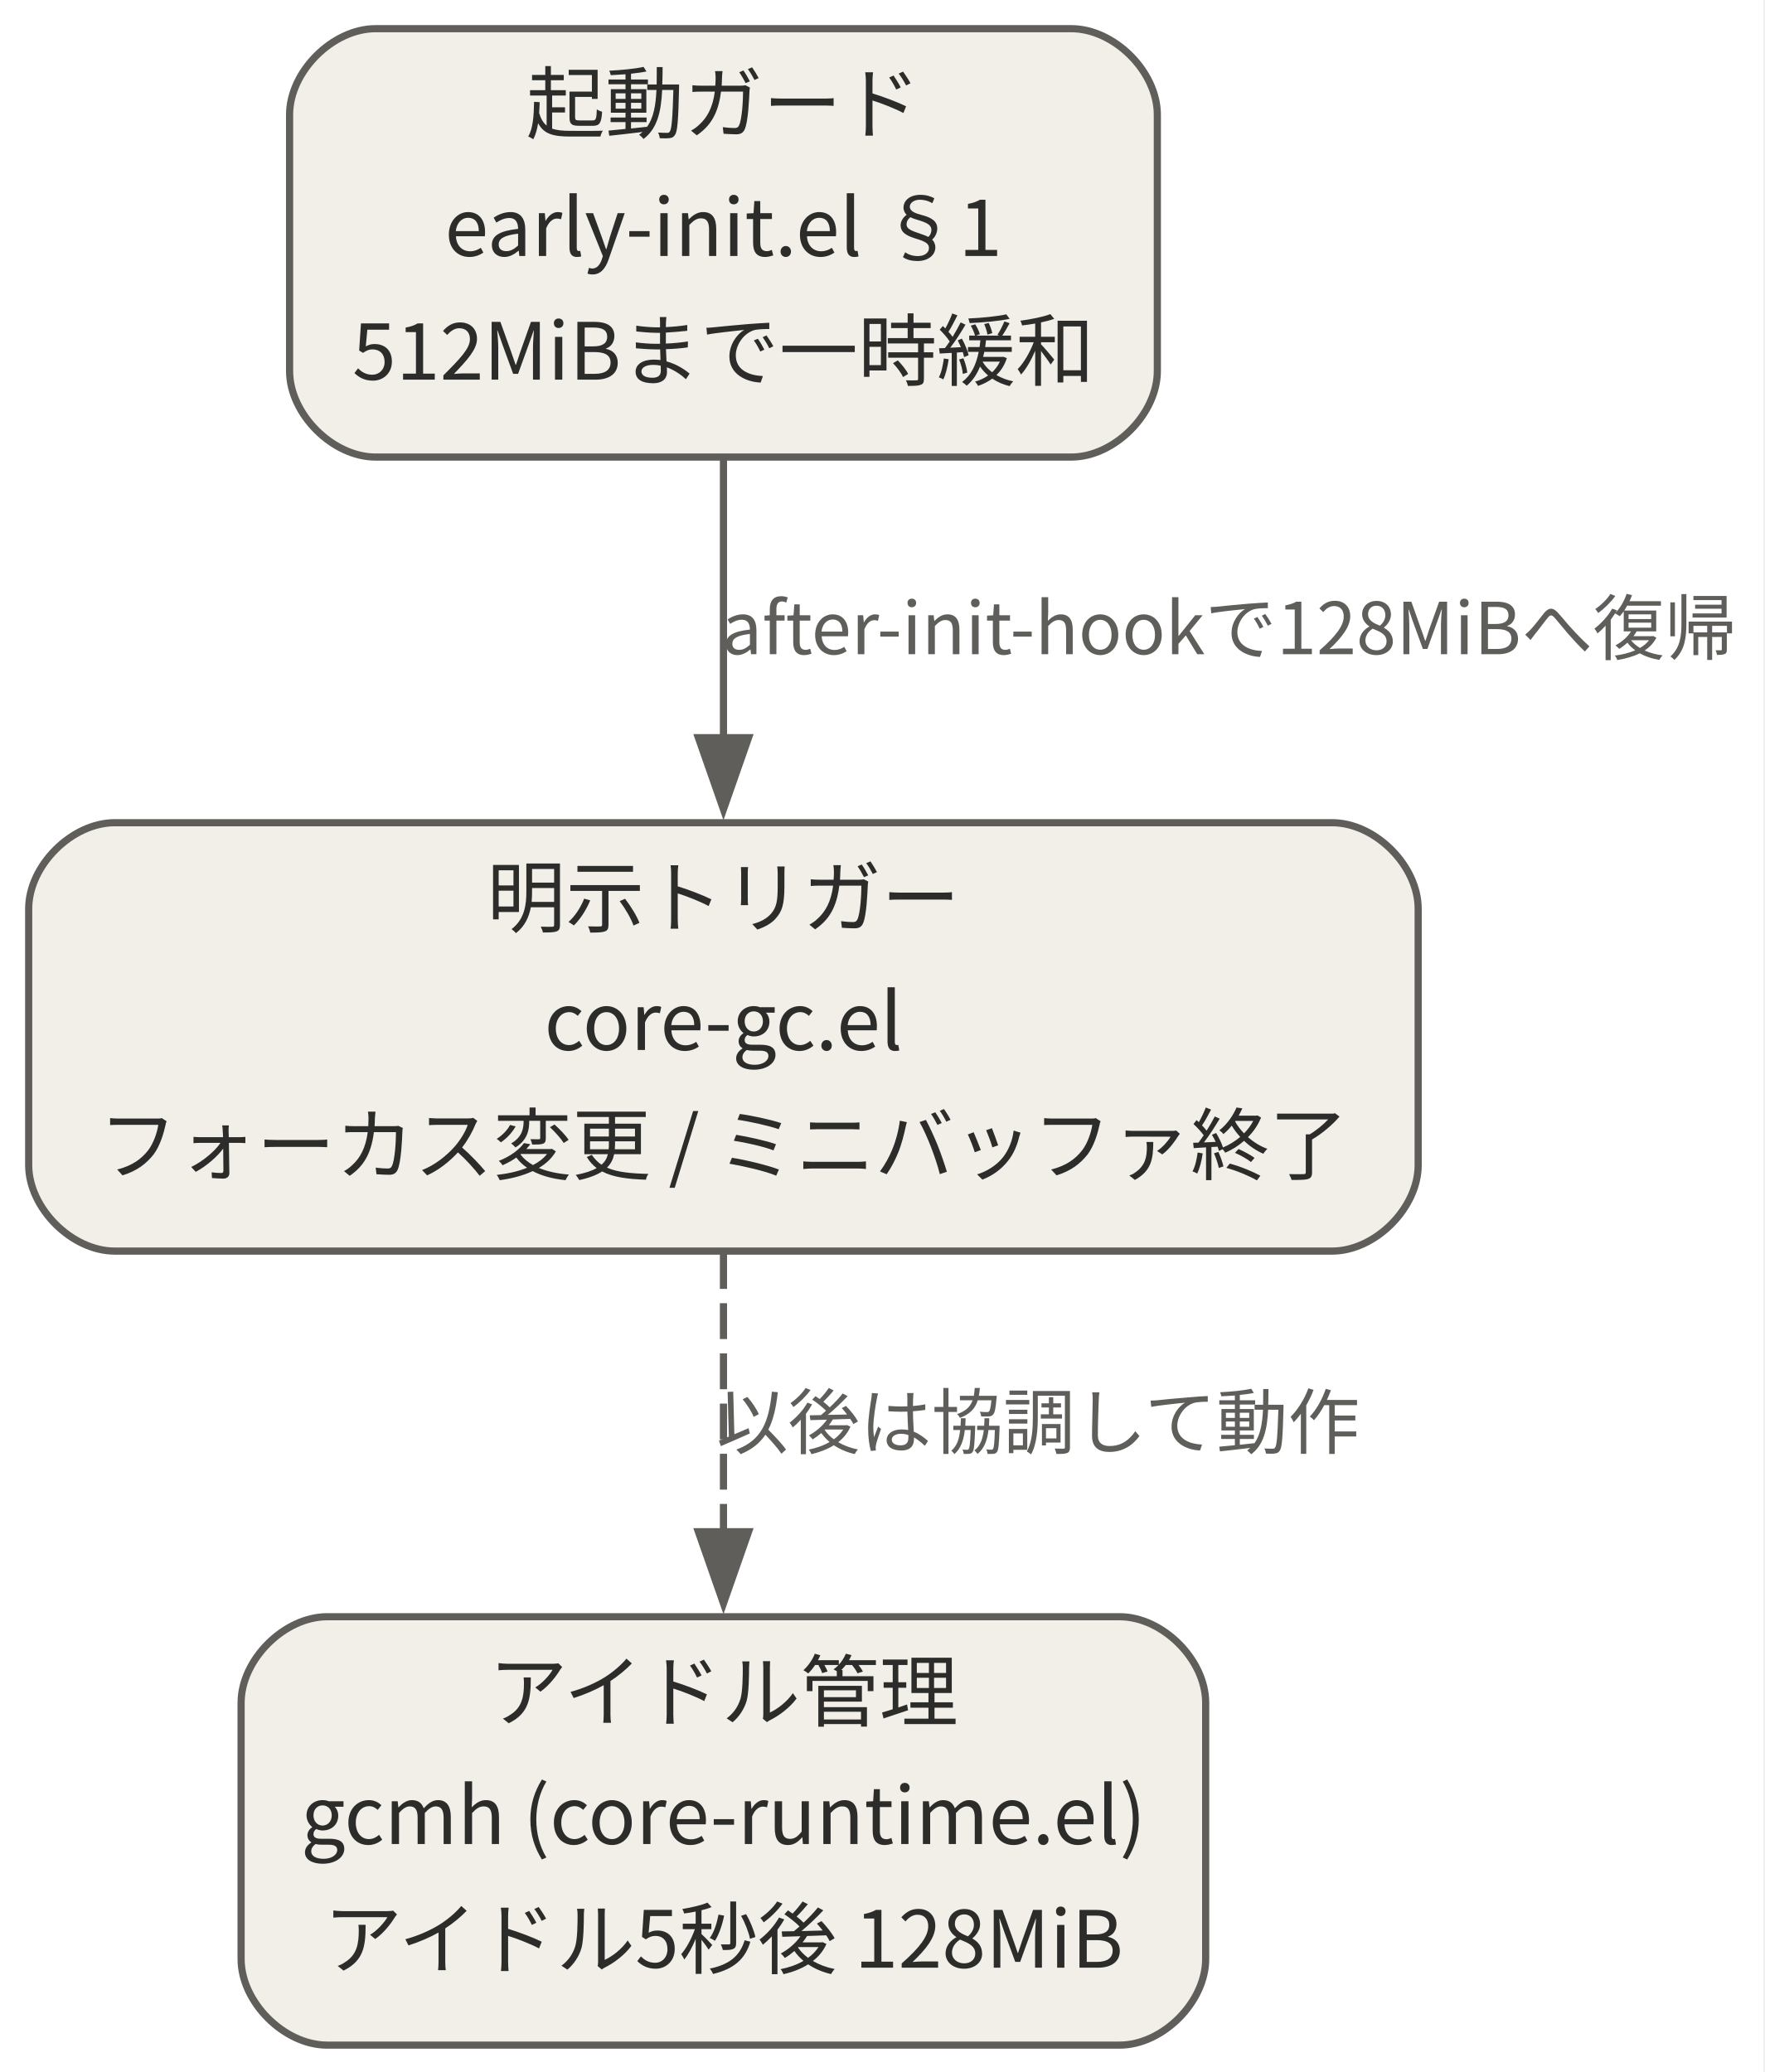
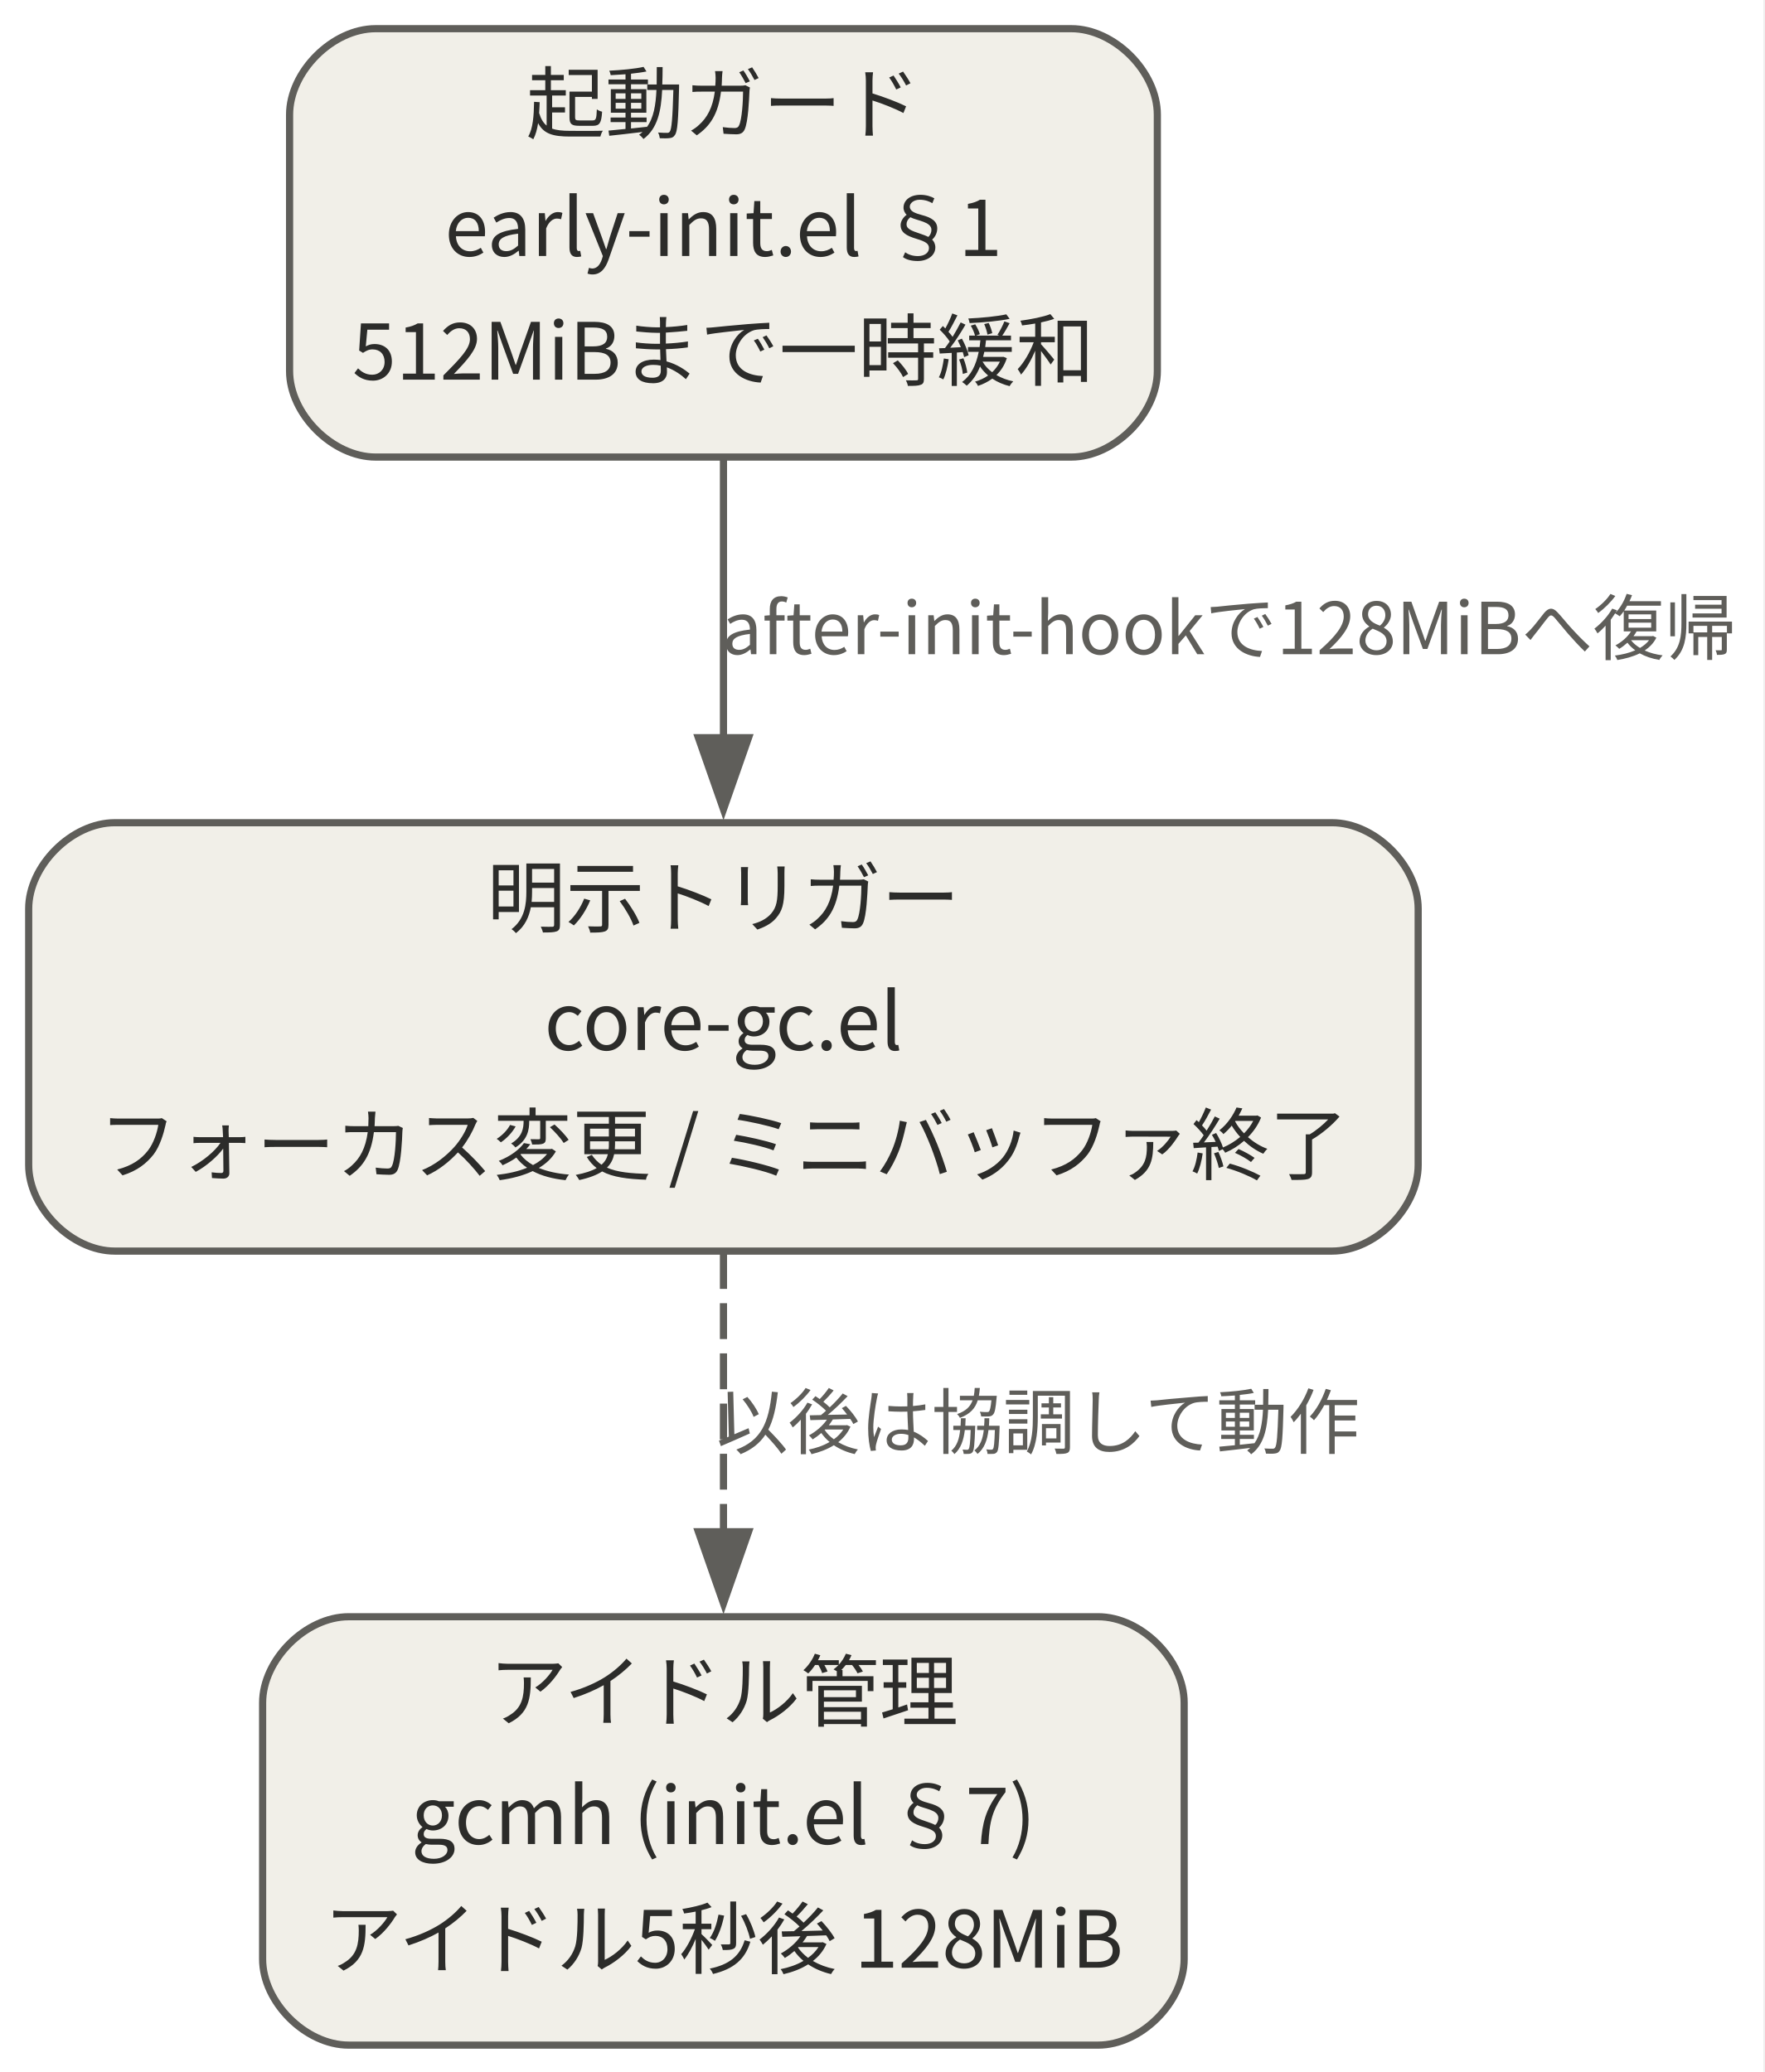
<svg xmlns="http://www.w3.org/2000/svg" width="246pt" height="289pt" viewBox="0.00 0.00 246.00 289.00">
  <g id="graph0" class="graph" transform="scale(1 1) rotate(0) translate(4 285.25)">
    <polygon fill="white" stroke="none" points="-4,4 -4,-285.25 241.88,-285.25 241.88,4 -4,4" />
    <g id="node1" class="node">
      <path fill="#f1efe8" stroke="#5f5e5a" d="M145.38,-281.25C145.38,-281.25 48.38,-281.25 48.38,-281.25 42.38,-281.25 36.38,-275.25 36.38,-269.25 36.38,-269.25 36.38,-233.5 36.38,-233.5 36.38,-227.5 42.38,-221.5 48.38,-221.5 48.38,-221.5 145.38,-221.5 145.38,-221.5 151.38,-221.5 157.38,-227.5 157.38,-233.5 157.38,-233.5 157.38,-269.25 157.38,-269.25 157.38,-275.25 151.38,-281.25 145.38,-281.25" />
      <text xml:space="preserve" text-anchor="middle" x="96.88" y="-266.8" font-family="Noto Sans CJK JP" font-size="11.00" fill="#2c2c2a">起動ガード</text>
      <text xml:space="preserve" text-anchor="middle" x="96.88" y="-249.55" font-family="Noto Sans CJK JP" font-size="11.00" fill="#2c2c2a">early-init.el §1</text>
      <text xml:space="preserve" text-anchor="middle" x="96.88" y="-232.3" font-family="Noto Sans CJK JP" font-size="11.00" fill="#2c2c2a">512MiBまで一時緩和</text>
    </g>
    <g id="node2" class="node">
      <path fill="#f1efe8" stroke="#5f5e5a" d="M181.75,-170.5C181.75,-170.5 12,-170.5 12,-170.5 6,-170.5 0,-164.5 0,-158.5 0,-158.5 0,-122.75 0,-122.75 0,-116.75 6,-110.75 12,-110.75 12,-110.75 181.75,-110.75 181.75,-110.75 187.75,-110.75 193.75,-116.75 193.75,-122.75 193.75,-122.75 193.75,-158.5 193.75,-158.5 193.75,-164.5 187.75,-170.5 181.75,-170.5" />
      <text xml:space="preserve" text-anchor="middle" x="96.88" y="-156.05" font-family="Noto Sans CJK JP" font-size="11.00" fill="#2c2c2a">明示トリガー</text>
      <text xml:space="preserve" text-anchor="middle" x="96.88" y="-138.8" font-family="Noto Sans CJK JP" font-size="11.00" fill="#2c2c2a">core-gc.el</text>
      <text xml:space="preserve" text-anchor="middle" x="96.88" y="-121.55" font-family="Noto Sans CJK JP" font-size="11.00" fill="#2c2c2a">フォーカス変更 / ミニバッファ終了</text>
    </g>
    <g id="edge1" class="edge">
      <path fill="none" stroke="#5f5e5a" d="M96.88,-221.23C96.88,-209.29 96.88,-195.25 96.88,-182.32" />
      <polygon fill="#5f5e5a" stroke="#5f5e5a" points="100.38,-182.36 96.88,-172.36 93.38,-182.36 100.38,-182.36" />
      <text xml:space="preserve" text-anchor="middle" x="167.38" y="-194" font-family="Noto Sans CJK JP" font-size="10.00" fill="#5f5e5a">after-init-hookで128MiBへ復帰</text>
    </g>
    <g id="node3" class="node">
-       <path fill="#f1efe8" stroke="#5f5e5a" d="M152.12,-59.75C152.12,-59.75 41.62,-59.75 41.62,-59.75 35.63,-59.75 29.62,-53.75 29.62,-47.75 29.62,-47.75 29.62,-12 29.62,-12 29.62,-6 35.62,0 41.62,0 41.62,0 152.12,0 152.12,0 158.12,0 164.12,-6 164.12,-12 164.12,-12 164.12,-47.75 164.12,-47.75 164.12,-53.75 158.12,-59.75 152.12,-59.75" />
+       <path fill="#f1efe8" stroke="#5f5e5a" d="M149.12,-59.75C149.12,-59.75 44.62,-59.75 44.62,-59.75 38.63,-59.75 32.62,-53.75 32.62,-47.75 32.62,-47.75 32.62,-12 32.62,-12 32.62,-6 38.62,0 44.62,0 44.62,0 149.12,0 149.12,0 155.12,0 161.12,-6 161.12,-12 161.12,-12 161.12,-47.75 161.12,-47.75 161.12,-53.75 155.12,-59.75 149.12,-59.75" />
      <text xml:space="preserve" text-anchor="middle" x="96.88" y="-45.3" font-family="Noto Sans CJK JP" font-size="11.00" fill="#2c2c2a">アイドル管理</text>
-       <text xml:space="preserve" text-anchor="middle" x="96.88" y="-28.05" font-family="Noto Sans CJK JP" font-size="11.00" fill="#2c2c2a">gcmh (core-runtime.el)</text>
+       <text xml:space="preserve" text-anchor="middle" x="96.88" y="-28.05" font-family="Noto Sans CJK JP" font-size="11.00" fill="#2c2c2a">gcmh (init.el §7)</text>
      <text xml:space="preserve" text-anchor="middle" x="96.88" y="-10.8" font-family="Noto Sans CJK JP" font-size="11.00" fill="#2c2c2a">アイドル5秒後 128MiB</text>
    </g>
    <g id="edge2" class="edge">
      <path fill="none" stroke="#5f5e5a" stroke-dasharray="5,2" d="M96.88,-110.48C96.88,-98.54 96.88,-84.5 96.88,-71.57" />
      <polygon fill="#5f5e5a" stroke="#5f5e5a" points="100.38,-71.61 96.88,-61.61 93.38,-71.61 100.38,-71.61" />
      <text xml:space="preserve" text-anchor="middle" x="140.75" y="-83.25" font-family="Noto Sans CJK JP" font-size="10.00" fill="#5f5e5a">以後は協調して動作</text>
    </g>
  </g>
</svg>
